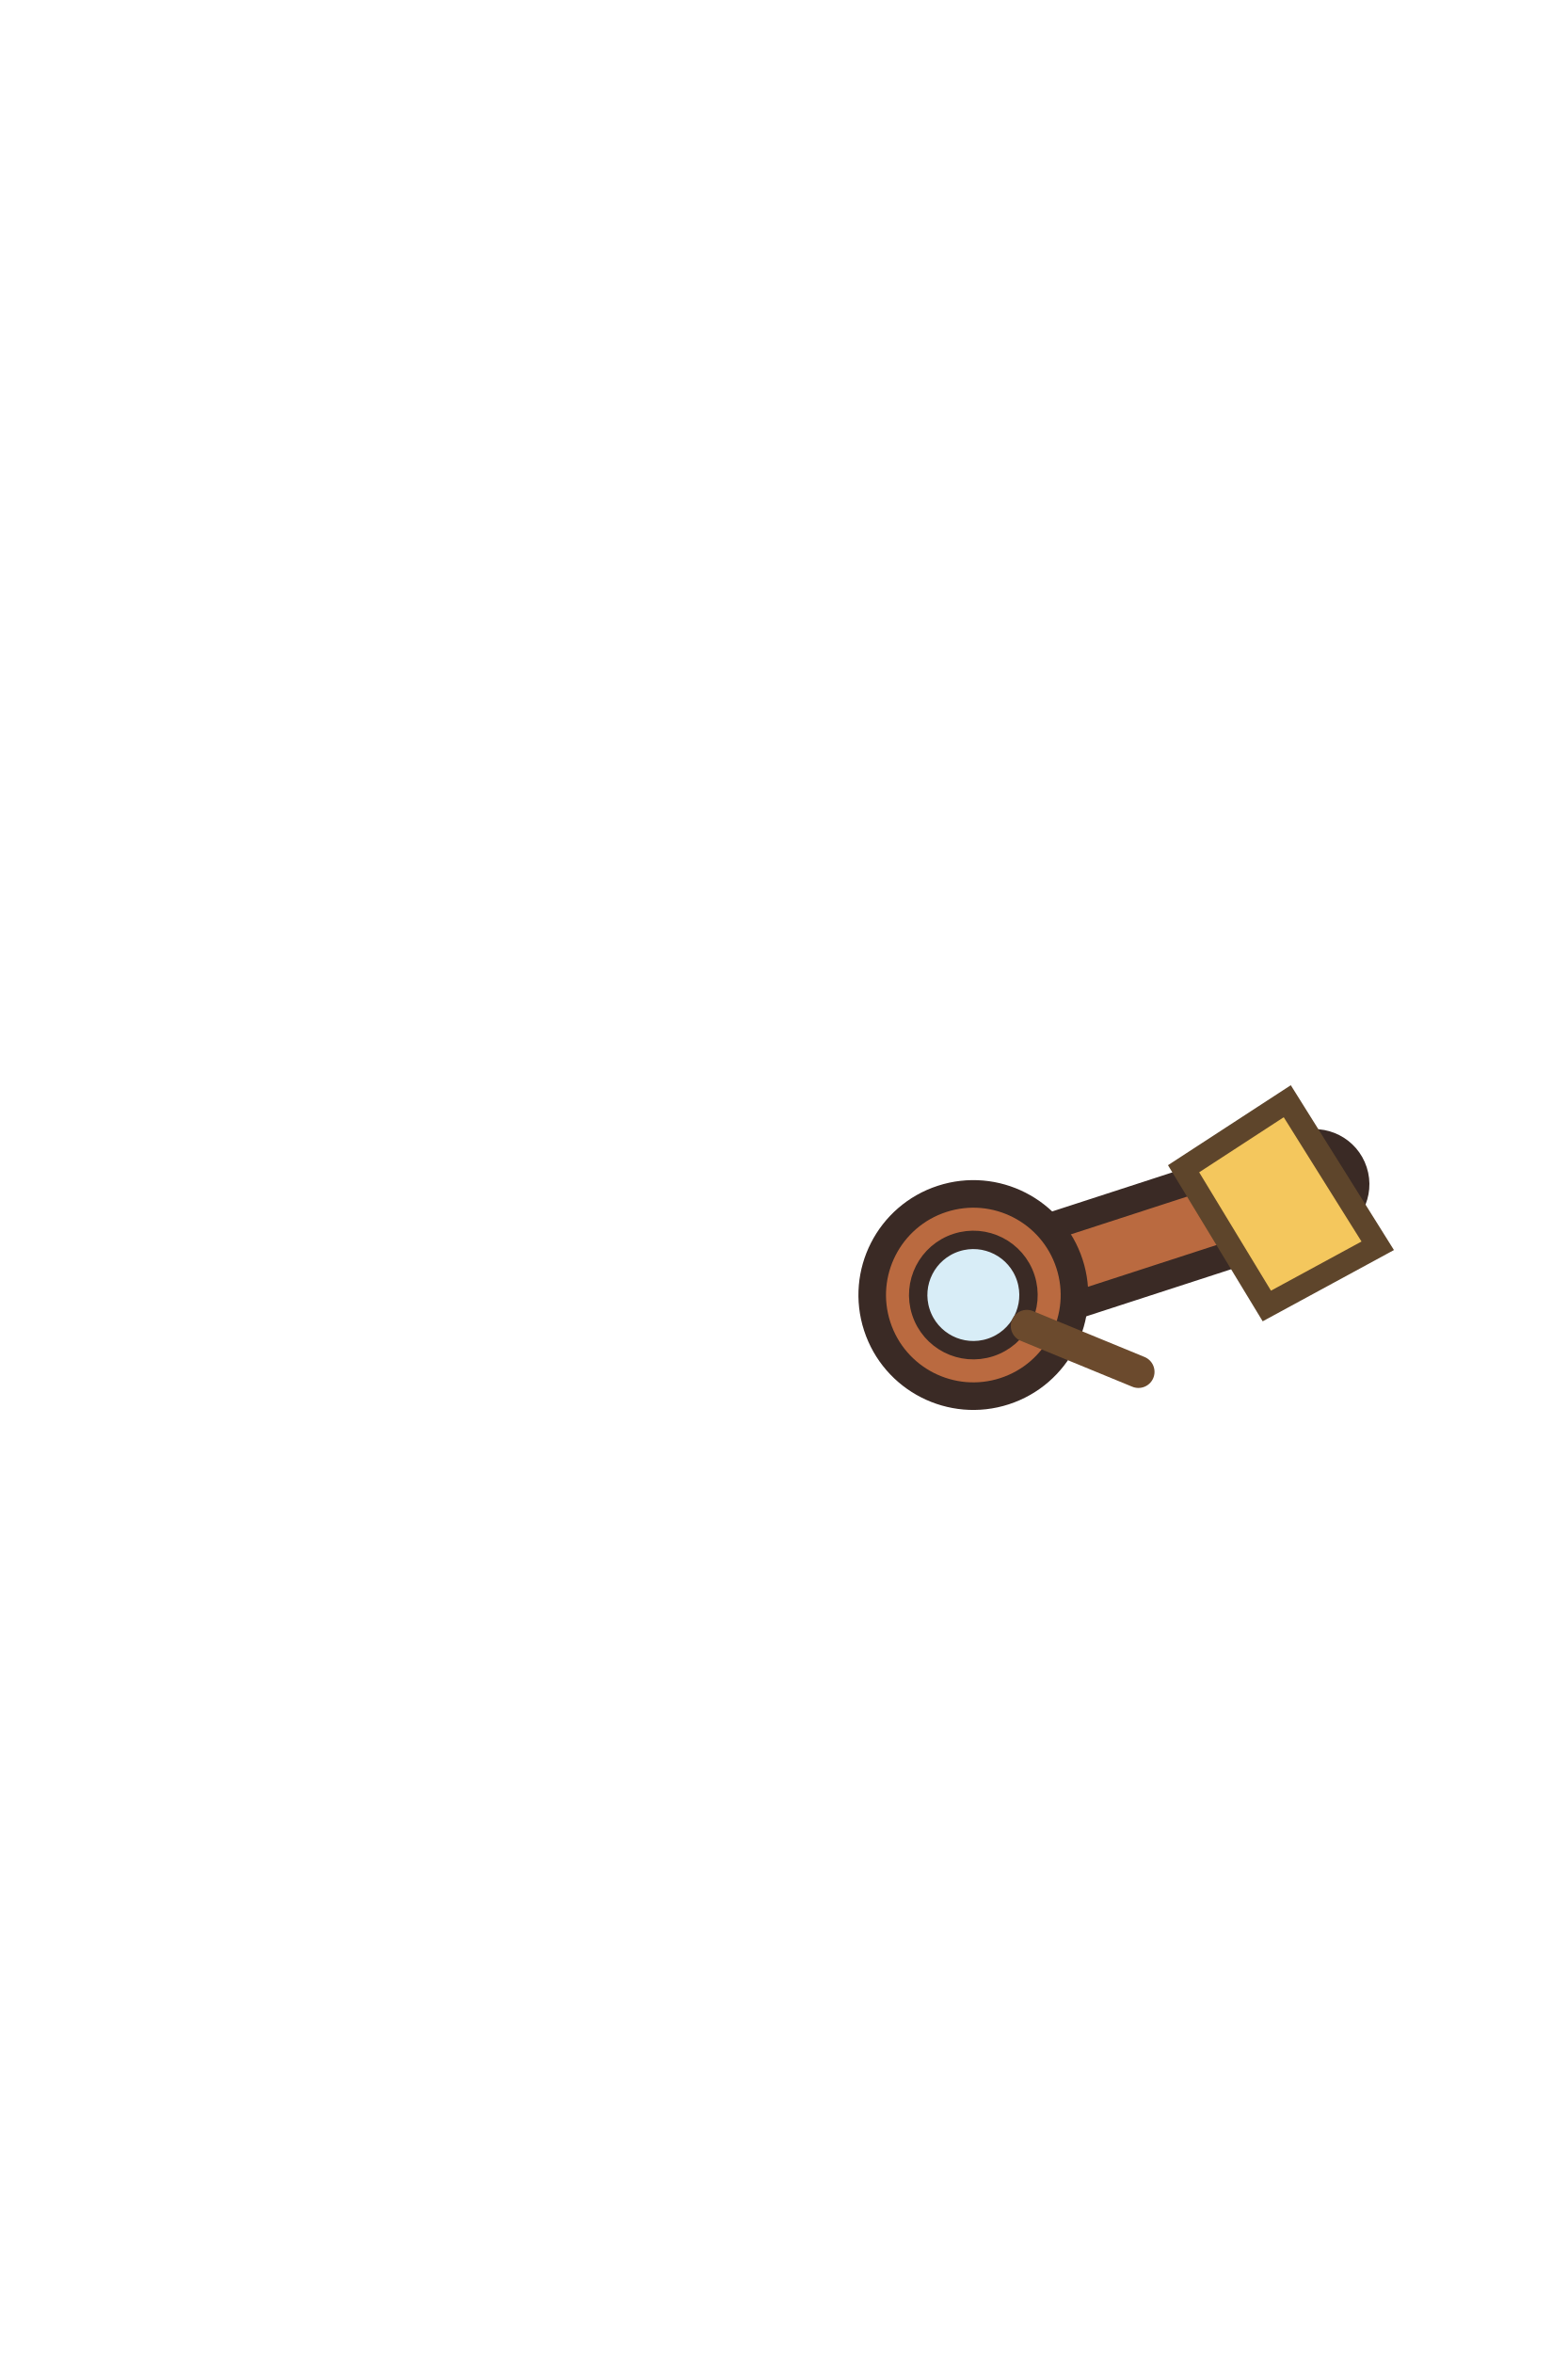
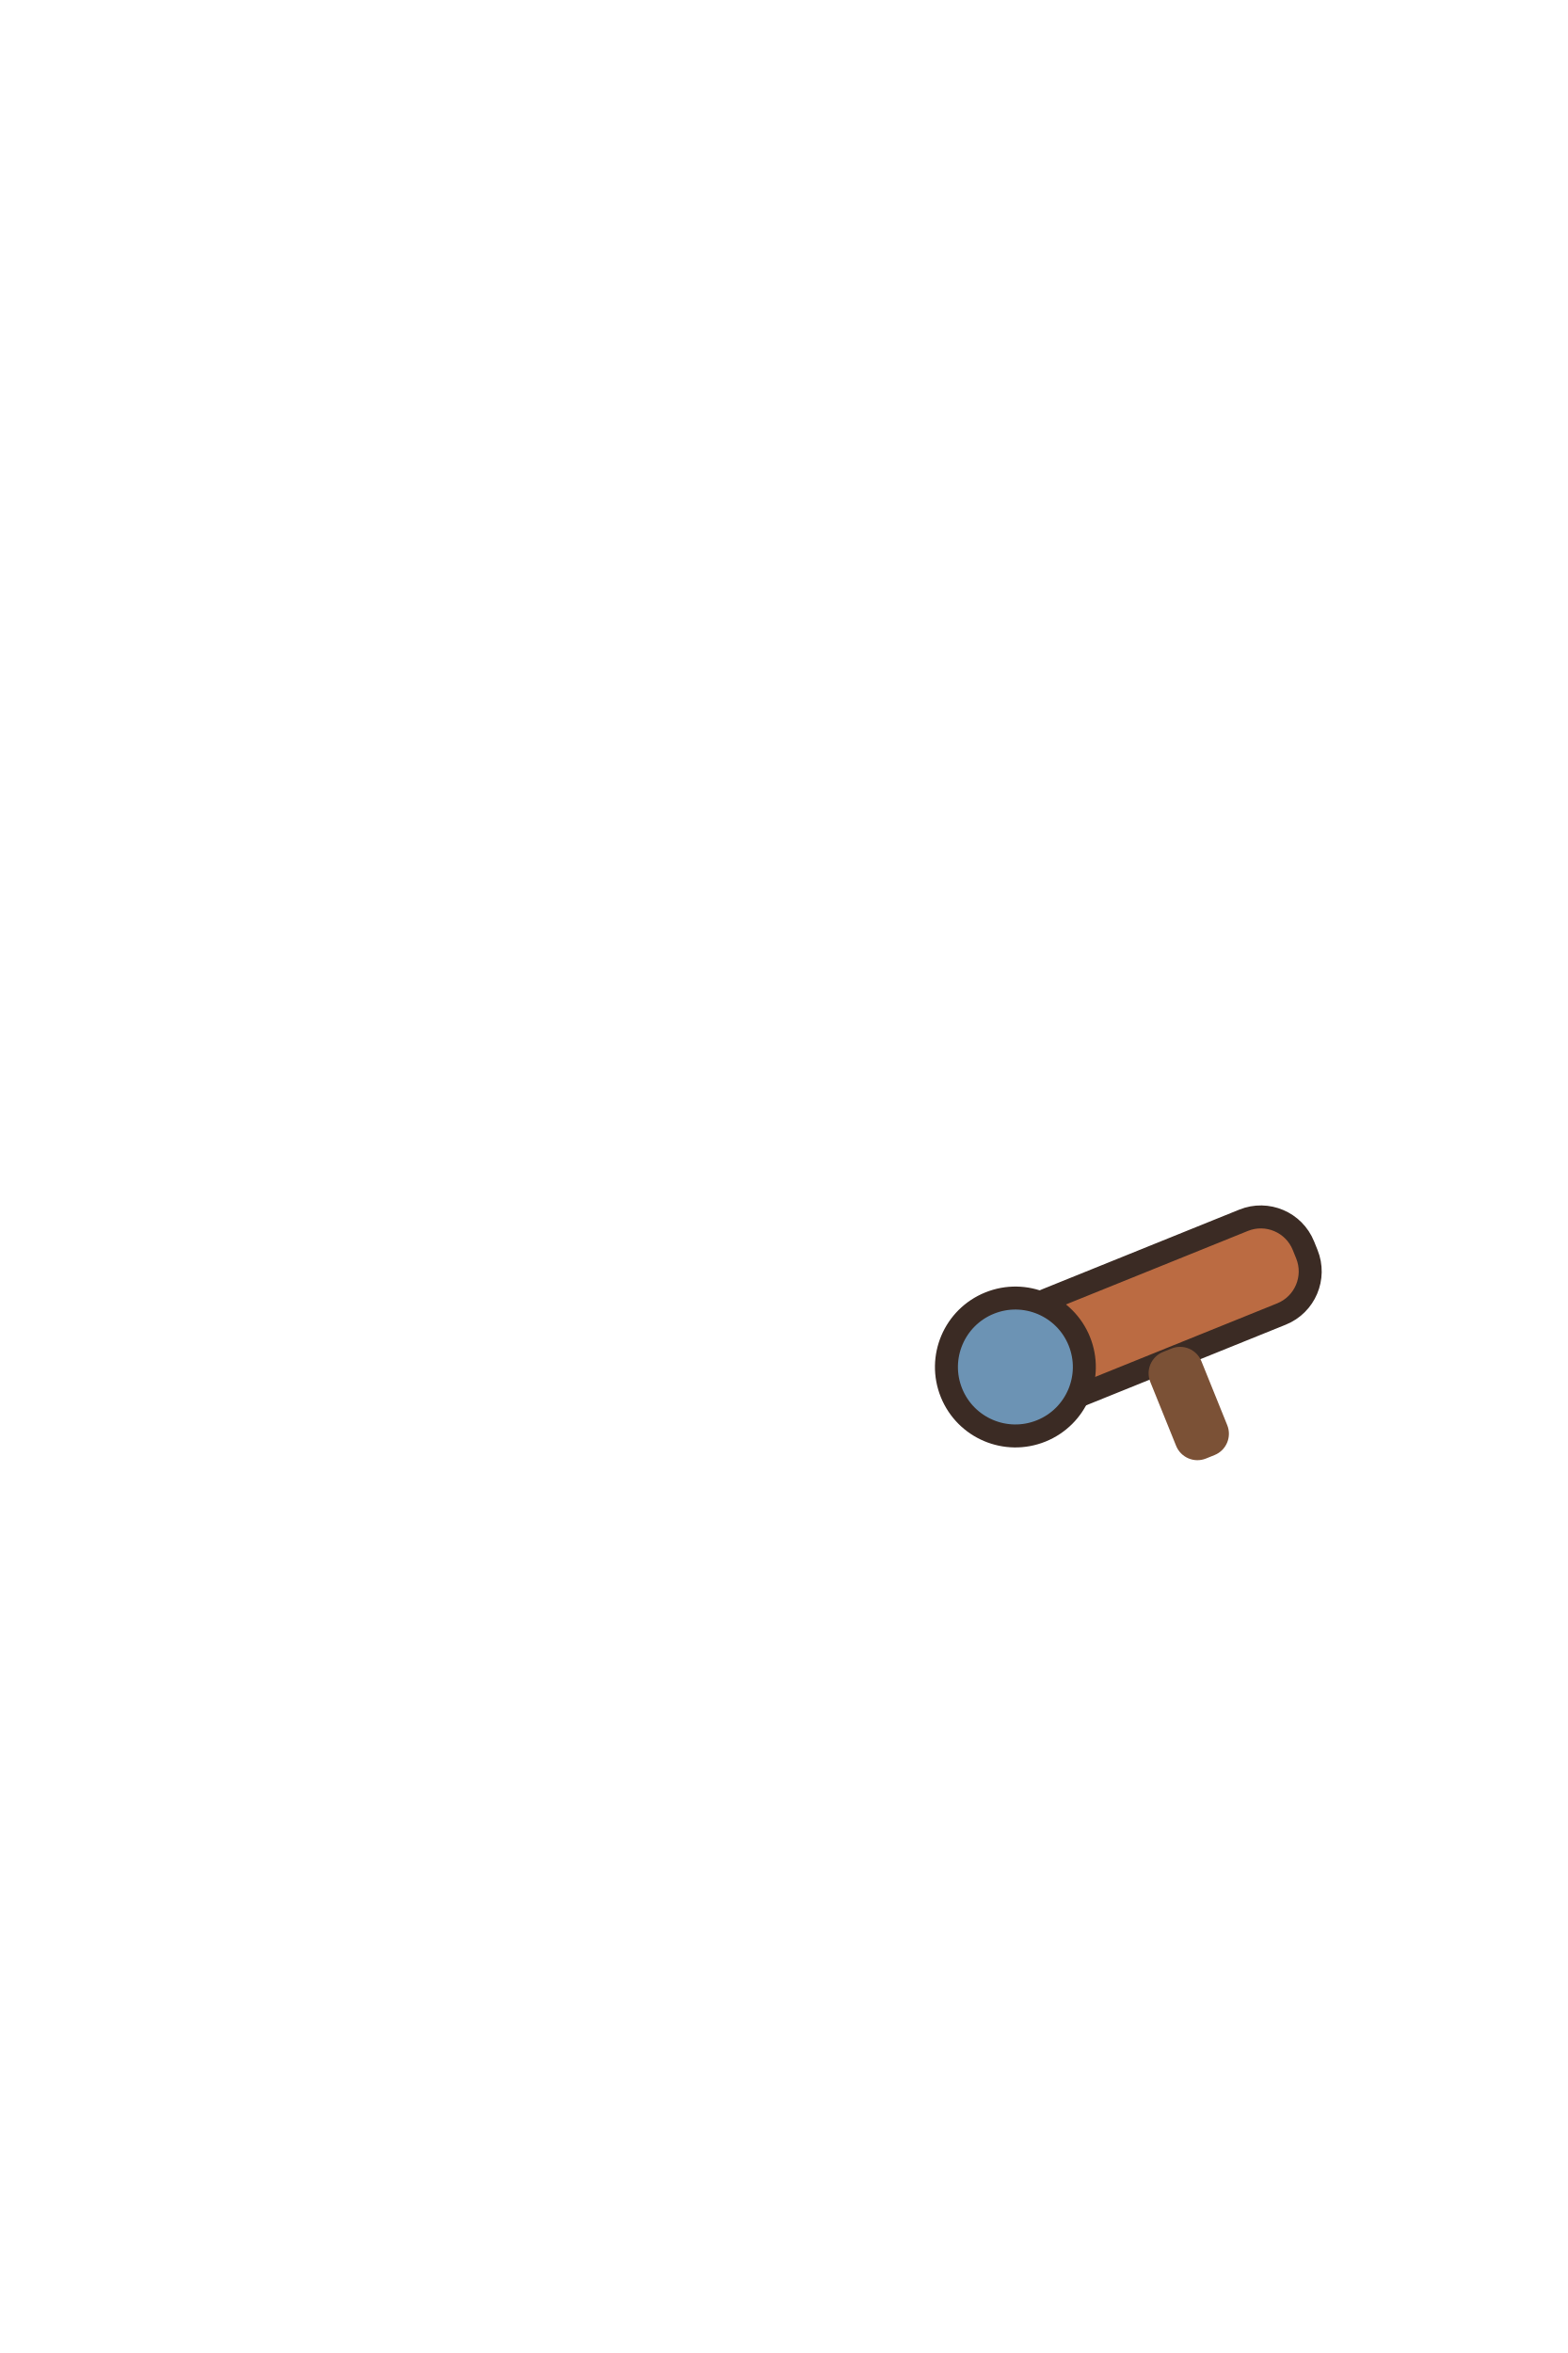
<svg xmlns="http://www.w3.org/2000/svg" viewBox="0 0 341 512">
-   <defs>
-     <linearGradient id="skin" x1="0" y1="0" x2="0" y2="1">
-       <stop stop-color="#ffd9bb" />
-       <stop offset="1" stop-color="#e9ad86" />
-     </linearGradient>
-     <linearGradient id="shirt" x1="0" y1="0" x2="1" y2="1">
-       <stop stop-color="#f7fbff" />
-       <stop offset="1" stop-color="#dbe8f3" />
-     </linearGradient>
-   </defs>
-   <g transform="rotate(-18 238 288)">
-     <rect x="210" y="265" width="92" height="18" rx="9" fill="#ba6a40" stroke="#3a2a25" stroke-width="6" />
-     <circle cx="215" cy="274" r="22" fill="#ba6a40" stroke="#3a2a25" stroke-width="6" />
-     <circle cx="215" cy="274" r="12" fill="#d8edf7" stroke="#3a2a25" stroke-width="4" />
-     <path d="M267 262 L293 255 L302 291 L275 296Z" fill="#f4c75d" stroke="#5e452b" stroke-width="5" />
-     <path d="M224 284 L244 301" stroke="#6b4a2d" stroke-width="7" stroke-linecap="round" />
+   <g>
+     <g transform="rotate(-22 236 300)">
+       <rect x="219" y="281" width="72" height="22" rx="10" fill="#bb6b42" stroke="#3b2b24" stroke-width="5" />
+       <circle cx="223" cy="292" r="15" fill="#6c93b4" stroke="#3b2b24" stroke-width="5" />
+       <rect x="249" y="301" width="12" height="25" rx="5" fill="#7b5136" />
+     </g>
  </g>
</svg>
